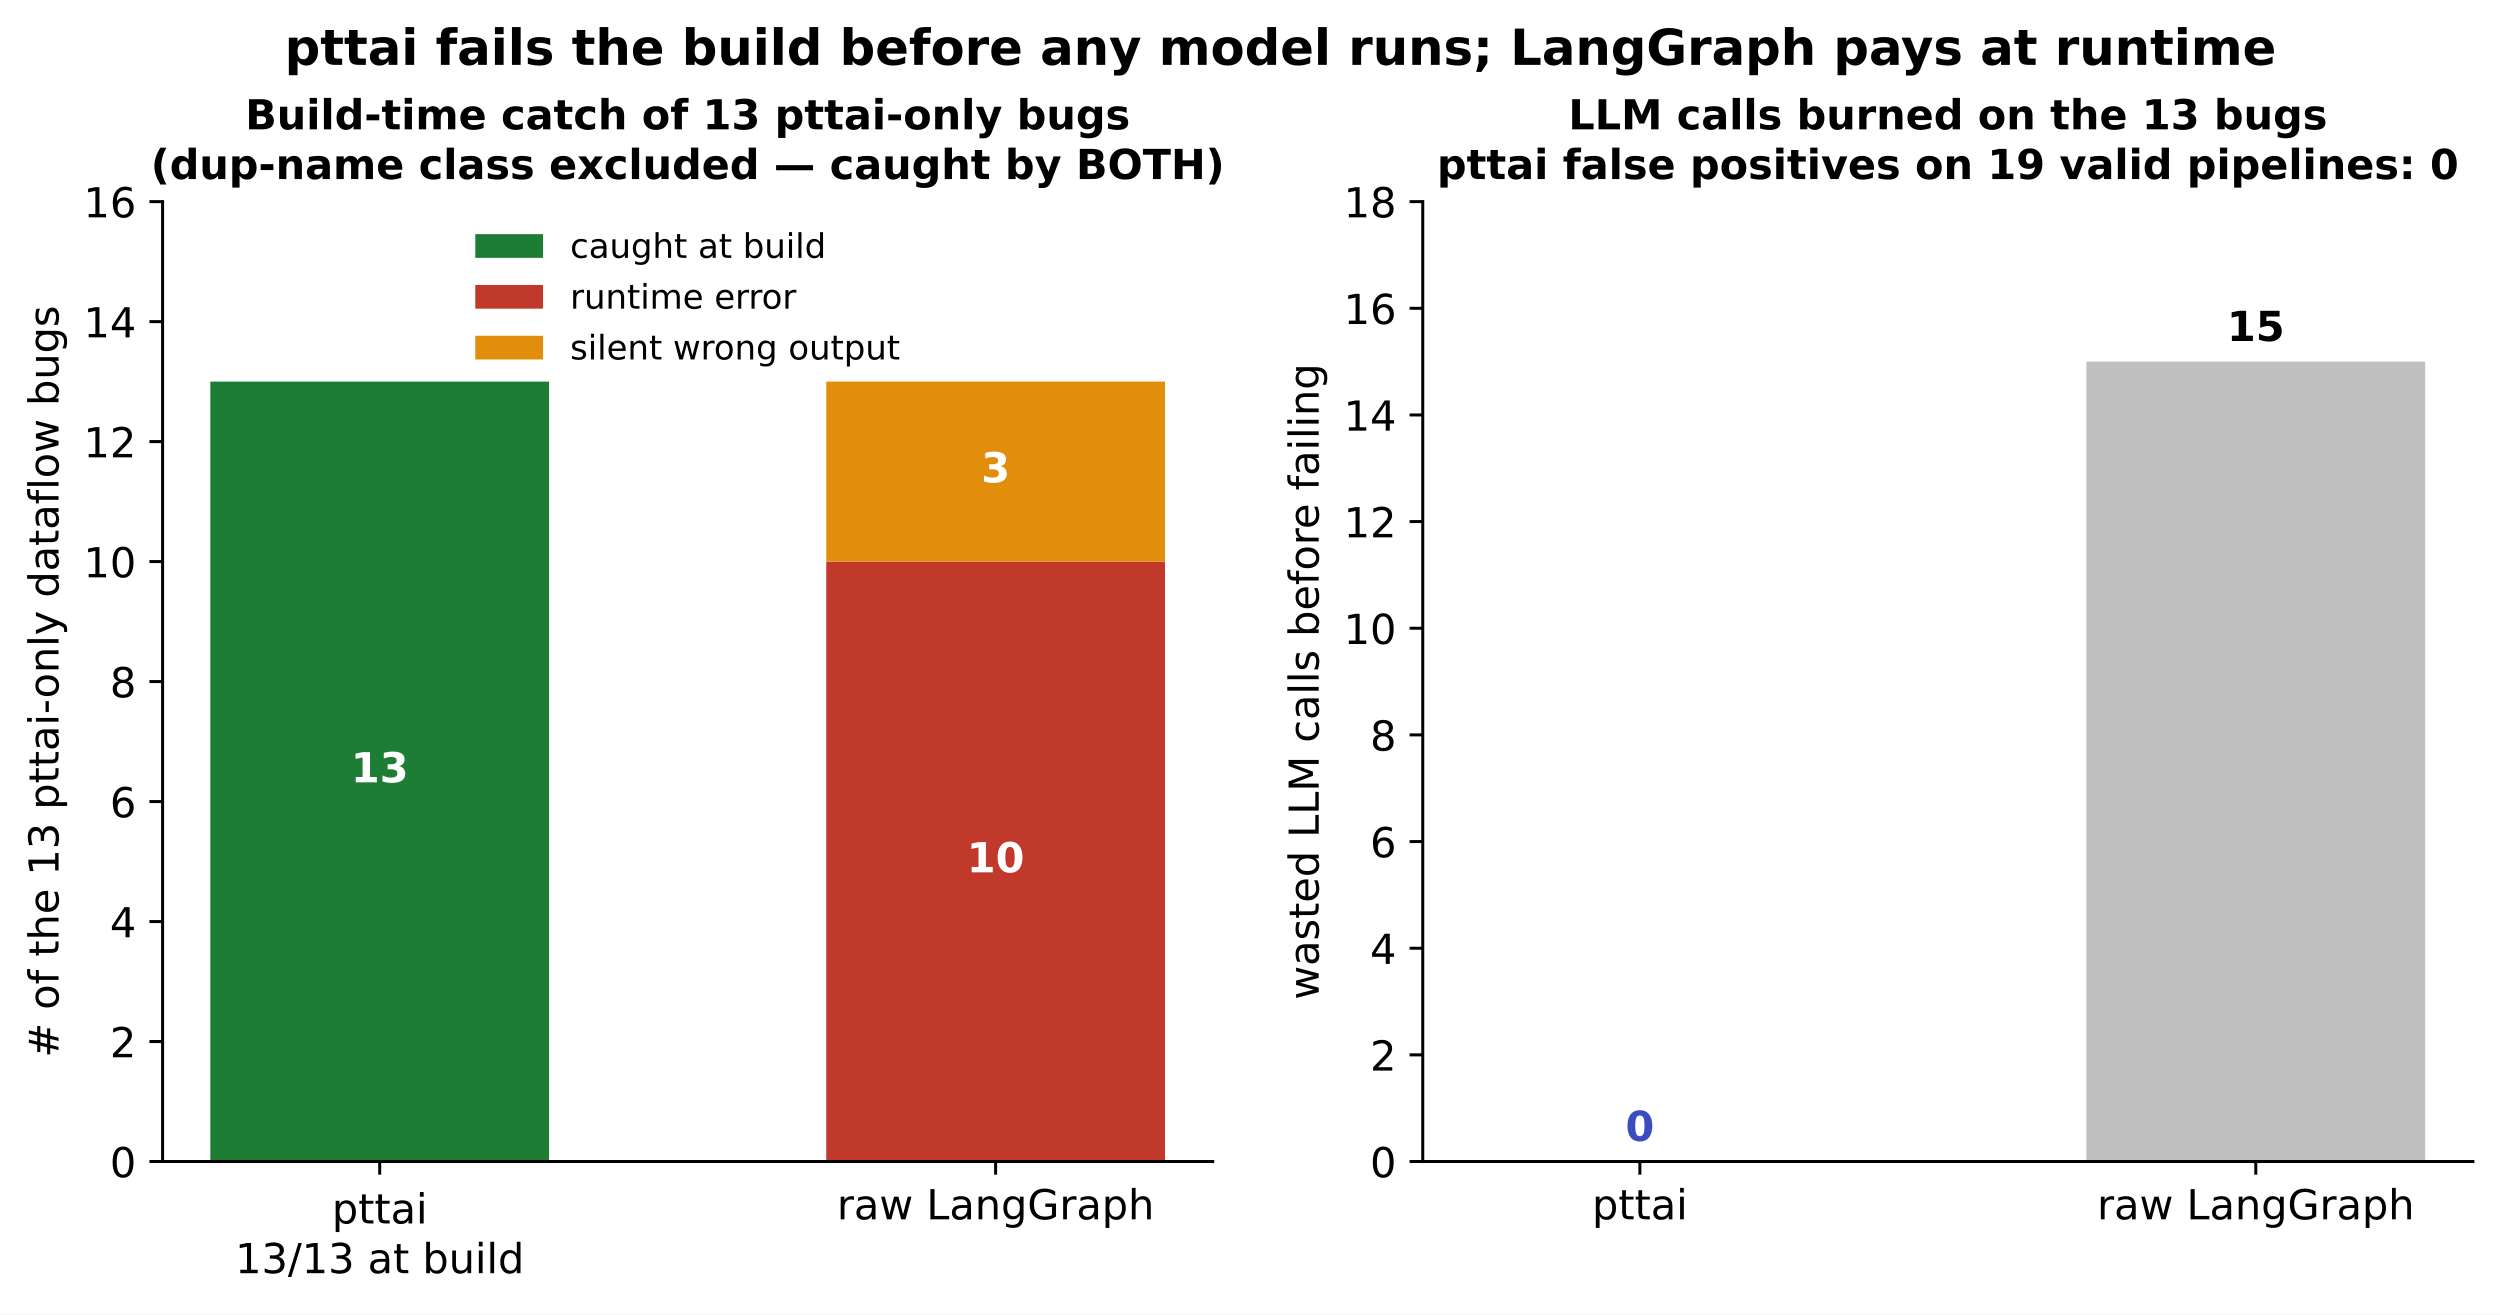
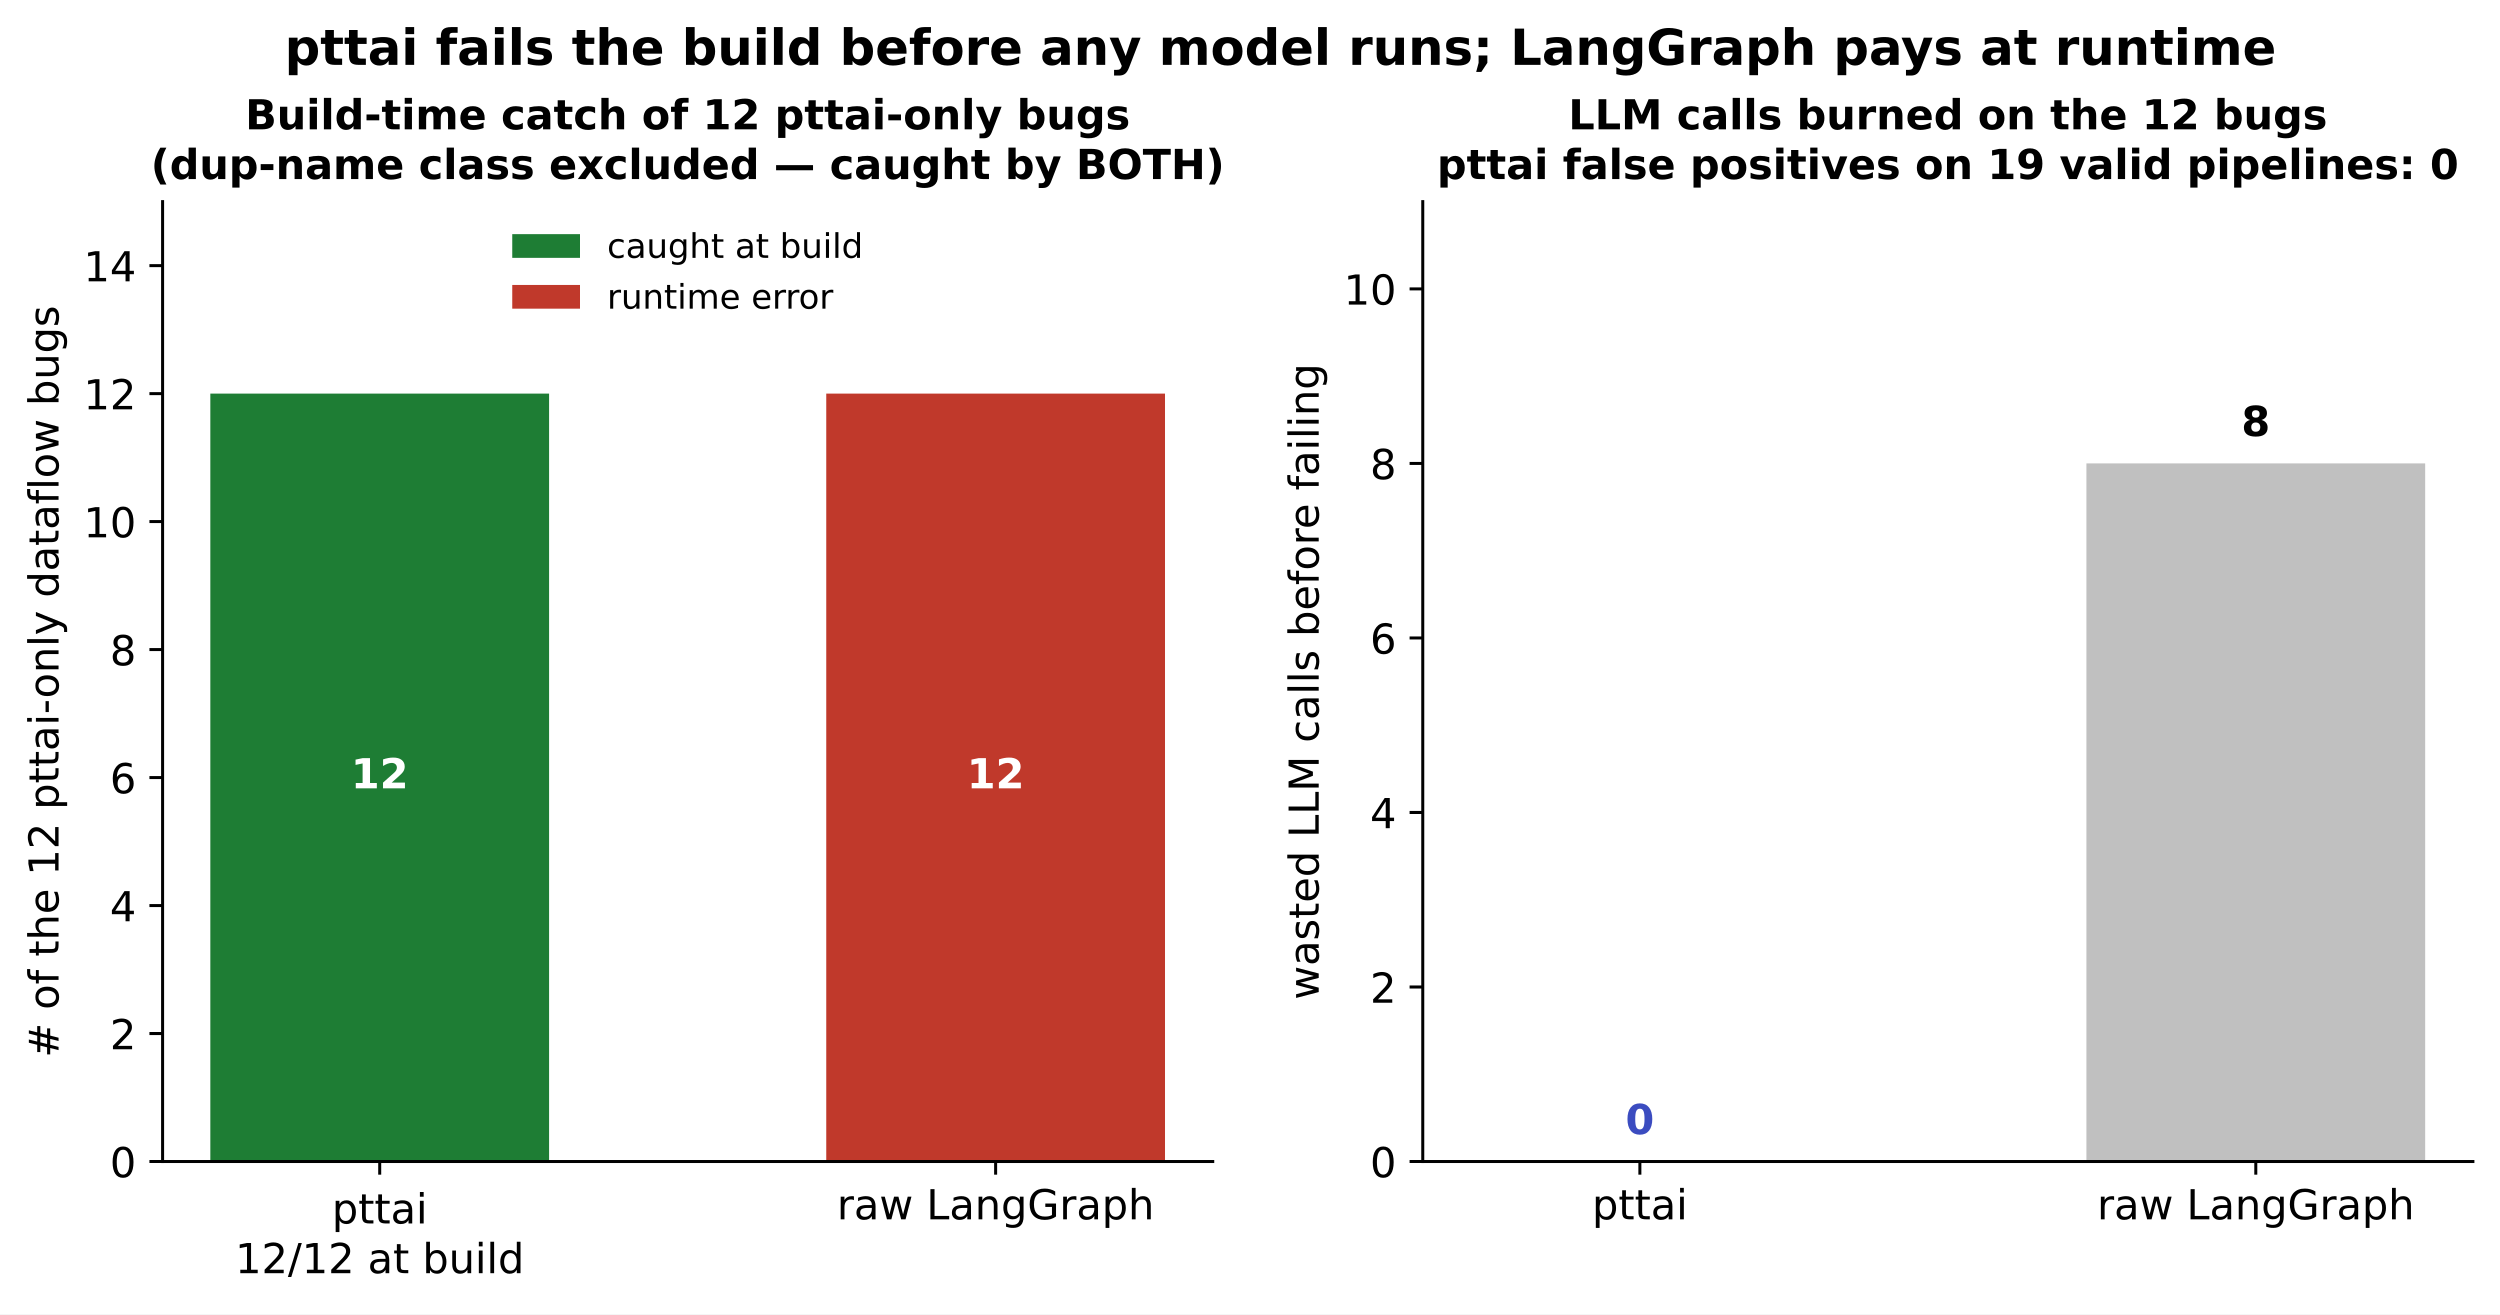
<svg xmlns="http://www.w3.org/2000/svg" xmlns:xlink="http://www.w3.org/1999/xlink" width="664.198pt" height="349.198pt" viewBox="0 0 664.198 349.198" version="1.1">
  <defs>
    <style type="text/css">*{stroke-linejoin: round; stroke-linecap: butt}</style>
  </defs>
  <g id="figure_1">
    <g id="patch_1">
      <path d="M 0 349.198  L 664.198 349.198  L 664.198 0  L 0 0  z " style="fill: #ffffff" />
    </g>
    <g id="axes_1">
      <g id="patch_2">
        <path d="M 43.198 308.592  L 322.198 308.592  L 322.198 53.568  L 43.198 53.568  z " style="fill: #ffffff" />
      </g>
      <g id="patch_3">
-         <path d="M 55.88 308.592  L 145.88 308.592  L 145.88 101.385  L 55.88 101.385  z " clip-path="url(#p06cec7a50c)" style="fill: #1e7d34" />
+         <path d="M 55.88 308.592  L 145.88 308.592  L 145.88 104.573  L 55.88 104.573  z " clip-path="url(#p5945e68a53)" style="fill: #1e7d34" />
      </g>
      <g id="patch_4">
-         <path d="M 219.517 308.592  L 309.517 308.592  L 309.517 149.202  L 219.517 149.202  z " clip-path="url(#p06cec7a50c)" style="fill: #c0392b" />
-       </g>
-       <g id="patch_5">
-         <path d="M 219.517 149.202  L 309.517 149.202  L 309.517 101.385  L 219.517 101.385  z " clip-path="url(#p06cec7a50c)" style="fill: #e08e0b" />
+         <path d="M 219.517 308.592  L 309.517 308.592  L 309.517 104.573  L 219.517 104.573  z " clip-path="url(#p5945e68a53)" style="fill: #c0392b" />
      </g>
      <g id="matplotlib.axis_1">
        <g id="xtick_1">
          <g id="line2d_1">
            <defs>
-               <path id="m677e0526cb" d="M 0 0  L 0 3.5  " style="stroke: #000000; stroke-width: 0.8" />
+               <path id="m3246f97ebc" d="M 0 0  L 0 3.5  " style="stroke: #000000; stroke-width: 0.8" />
            </defs>
            <g>
-               <use xlink:href="#m677e0526cb" x="100.88" y="308.592" style="stroke: #000000; stroke-width: 0.8" />
+               <use xlink:href="#m3246f97ebc" x="100.88" y="308.592" style="stroke: #000000; stroke-width: 0.8" />
            </g>
          </g>
          <g id="text_1">
            <text style="font-size: 11px; font-family: 'DejaVu Sans', 'Bitstream Vera Sans', 'Computer Modern Sans Serif', 'Lucida Grande', 'Verdana', 'Geneva', 'Lucid', 'Arial', 'Helvetica', 'Avant Garde', sans-serif" transform="translate(88.17776 325.0514)">pttai</text>
-             <text style="font-size: 11px; font-family: 'DejaVu Sans', 'Bitstream Vera Sans', 'Computer Modern Sans Serif', 'Lucida Grande', 'Verdana', 'Geneva', 'Lucid', 'Arial', 'Helvetica', 'Avant Garde', sans-serif" transform="translate(62.48244 338.2544)">13/13 at build</text>
+             <text style="font-size: 11px; font-family: 'DejaVu Sans', 'Bitstream Vera Sans', 'Computer Modern Sans Serif', 'Lucida Grande', 'Verdana', 'Geneva', 'Lucid', 'Arial', 'Helvetica', 'Avant Garde', sans-serif" transform="translate(62.48244 338.2544)">12/12 at build</text>
          </g>
        </g>
        <g id="xtick_2">
          <g id="line2d_2">
            <g>
-               <use xlink:href="#m677e0526cb" x="264.517" y="308.592" style="stroke: #000000; stroke-width: 0.8" />
+               <use xlink:href="#m3246f97ebc" x="264.517" y="308.592" style="stroke: #000000; stroke-width: 0.8" />
            </g>
          </g>
          <g id="text_2">
            <text style="font-size: 11px; font-family: 'DejaVu Sans', 'Bitstream Vera Sans', 'Computer Modern Sans Serif', 'Lucida Grande', 'Verdana', 'Geneva', 'Lucid', 'Arial', 'Helvetica', 'Avant Garde', sans-serif; text-anchor: middle" x="264.517" y="323.95" transform="rotate(-0 264.5165 323.9503)">raw LangGraph</text>
          </g>
        </g>
      </g>
      <g id="matplotlib.axis_2">
        <g id="ytick_1">
          <g id="line2d_3">
            <defs>
-               <path id="mcd1375844b" d="M 0 0  L -3.5 0  " style="stroke: #000000; stroke-width: 0.8" />
+               <path id="m9292867f0c" d="M 0 0  L -3.5 0  " style="stroke: #000000; stroke-width: 0.8" />
            </defs>
            <g>
-               <use xlink:href="#mcd1375844b" x="43.198" y="308.592" style="stroke: #000000; stroke-width: 0.8" />
+               <use xlink:href="#m9292867f0c" x="43.198" y="308.592" style="stroke: #000000; stroke-width: 0.8" />
            </g>
          </g>
          <g id="text_3">
            <text style="font-size: 11px; font-family: 'DejaVu Sans', 'Bitstream Vera Sans', 'Computer Modern Sans Serif', 'Lucida Grande', 'Verdana', 'Geneva', 'Lucid', 'Arial', 'Helvetica', 'Avant Garde', sans-serif; text-anchor: end" x="36.198" y="312.771" transform="rotate(-0 36.19836 312.7707)">0</text>
          </g>
        </g>
        <g id="ytick_2">
          <g id="line2d_4">
            <g>
-               <use xlink:href="#mcd1375844b" x="43.198" y="276.714" style="stroke: #000000; stroke-width: 0.8" />
+               <use xlink:href="#m9292867f0c" x="43.198" y="274.589" style="stroke: #000000; stroke-width: 0.8" />
            </g>
          </g>
          <g id="text_4">
-             <text style="font-size: 11px; font-family: 'DejaVu Sans', 'Bitstream Vera Sans', 'Computer Modern Sans Serif', 'Lucida Grande', 'Verdana', 'Geneva', 'Lucid', 'Arial', 'Helvetica', 'Avant Garde', sans-serif; text-anchor: end" x="36.198" y="280.893" transform="rotate(-0 36.19836 280.8927)">2</text>
+             <text style="font-size: 11px; font-family: 'DejaVu Sans', 'Bitstream Vera Sans', 'Computer Modern Sans Serif', 'Lucida Grande', 'Verdana', 'Geneva', 'Lucid', 'Arial', 'Helvetica', 'Avant Garde', sans-serif; text-anchor: end" x="36.198" y="278.768" transform="rotate(-0 36.19836 278.7675)">2</text>
          </g>
        </g>
        <g id="ytick_3">
          <g id="line2d_5">
            <g>
-               <use xlink:href="#mcd1375844b" x="43.198" y="244.836" style="stroke: #000000; stroke-width: 0.8" />
+               <use xlink:href="#m9292867f0c" x="43.198" y="240.586" style="stroke: #000000; stroke-width: 0.8" />
            </g>
          </g>
          <g id="text_5">
-             <text style="font-size: 11px; font-family: 'DejaVu Sans', 'Bitstream Vera Sans', 'Computer Modern Sans Serif', 'Lucida Grande', 'Verdana', 'Geneva', 'Lucid', 'Arial', 'Helvetica', 'Avant Garde', sans-serif; text-anchor: end" x="36.198" y="249.015" transform="rotate(-0 36.19836 249.0147)">4</text>
+             <text style="font-size: 11px; font-family: 'DejaVu Sans', 'Bitstream Vera Sans', 'Computer Modern Sans Serif', 'Lucida Grande', 'Verdana', 'Geneva', 'Lucid', 'Arial', 'Helvetica', 'Avant Garde', sans-serif; text-anchor: end" x="36.198" y="244.764" transform="rotate(-0 36.19836 244.7643)">4</text>
          </g>
        </g>
        <g id="ytick_4">
          <g id="line2d_6">
            <g>
-               <use xlink:href="#mcd1375844b" x="43.198" y="212.958" style="stroke: #000000; stroke-width: 0.8" />
+               <use xlink:href="#m9292867f0c" x="43.198" y="206.582" style="stroke: #000000; stroke-width: 0.8" />
            </g>
          </g>
          <g id="text_6">
-             <text style="font-size: 11px; font-family: 'DejaVu Sans', 'Bitstream Vera Sans', 'Computer Modern Sans Serif', 'Lucida Grande', 'Verdana', 'Geneva', 'Lucid', 'Arial', 'Helvetica', 'Avant Garde', sans-serif; text-anchor: end" x="36.198" y="217.137" transform="rotate(-0 36.19836 217.1367)">6</text>
+             <text style="font-size: 11px; font-family: 'DejaVu Sans', 'Bitstream Vera Sans', 'Computer Modern Sans Serif', 'Lucida Grande', 'Verdana', 'Geneva', 'Lucid', 'Arial', 'Helvetica', 'Avant Garde', sans-serif; text-anchor: end" x="36.198" y="210.761" transform="rotate(-0 36.19836 210.7611)">6</text>
          </g>
        </g>
        <g id="ytick_5">
          <g id="line2d_7">
            <g>
-               <use xlink:href="#mcd1375844b" x="43.198" y="181.08" style="stroke: #000000; stroke-width: 0.8" />
+               <use xlink:href="#m9292867f0c" x="43.198" y="172.579" style="stroke: #000000; stroke-width: 0.8" />
            </g>
          </g>
          <g id="text_7">
-             <text style="font-size: 11px; font-family: 'DejaVu Sans', 'Bitstream Vera Sans', 'Computer Modern Sans Serif', 'Lucida Grande', 'Verdana', 'Geneva', 'Lucid', 'Arial', 'Helvetica', 'Avant Garde', sans-serif; text-anchor: end" x="36.198" y="185.259" transform="rotate(-0 36.19836 185.2587)">8</text>
+             <text style="font-size: 11px; font-family: 'DejaVu Sans', 'Bitstream Vera Sans', 'Computer Modern Sans Serif', 'Lucida Grande', 'Verdana', 'Geneva', 'Lucid', 'Arial', 'Helvetica', 'Avant Garde', sans-serif; text-anchor: end" x="36.198" y="176.758" transform="rotate(-0 36.19836 176.7579)">8</text>
          </g>
        </g>
        <g id="ytick_6">
          <g id="line2d_8">
            <g>
-               <use xlink:href="#mcd1375844b" x="43.198" y="149.202" style="stroke: #000000; stroke-width: 0.8" />
+               <use xlink:href="#m9292867f0c" x="43.198" y="138.576" style="stroke: #000000; stroke-width: 0.8" />
            </g>
          </g>
          <g id="text_8">
-             <text style="font-size: 11px; font-family: 'DejaVu Sans', 'Bitstream Vera Sans', 'Computer Modern Sans Serif', 'Lucida Grande', 'Verdana', 'Geneva', 'Lucid', 'Arial', 'Helvetica', 'Avant Garde', sans-serif; text-anchor: end" x="36.198" y="153.381" transform="rotate(-0 36.19836 153.3807)">10</text>
+             <text style="font-size: 11px; font-family: 'DejaVu Sans', 'Bitstream Vera Sans', 'Computer Modern Sans Serif', 'Lucida Grande', 'Verdana', 'Geneva', 'Lucid', 'Arial', 'Helvetica', 'Avant Garde', sans-serif; text-anchor: end" x="36.198" y="142.755" transform="rotate(-0 36.19836 142.7547)">10</text>
          </g>
        </g>
        <g id="ytick_7">
          <g id="line2d_9">
            <g>
-               <use xlink:href="#mcd1375844b" x="43.198" y="117.324" style="stroke: #000000; stroke-width: 0.8" />
+               <use xlink:href="#m9292867f0c" x="43.198" y="104.573" style="stroke: #000000; stroke-width: 0.8" />
            </g>
          </g>
          <g id="text_9">
-             <text style="font-size: 11px; font-family: 'DejaVu Sans', 'Bitstream Vera Sans', 'Computer Modern Sans Serif', 'Lucida Grande', 'Verdana', 'Geneva', 'Lucid', 'Arial', 'Helvetica', 'Avant Garde', sans-serif; text-anchor: end" x="36.198" y="121.503" transform="rotate(-0 36.19836 121.5027)">12</text>
+             <text style="font-size: 11px; font-family: 'DejaVu Sans', 'Bitstream Vera Sans', 'Computer Modern Sans Serif', 'Lucida Grande', 'Verdana', 'Geneva', 'Lucid', 'Arial', 'Helvetica', 'Avant Garde', sans-serif; text-anchor: end" x="36.198" y="108.752" transform="rotate(-0 36.19836 108.7515)">12</text>
          </g>
        </g>
        <g id="ytick_8">
          <g id="line2d_10">
            <g>
-               <use xlink:href="#mcd1375844b" x="43.198" y="85.446" style="stroke: #000000; stroke-width: 0.8" />
+               <use xlink:href="#m9292867f0c" x="43.198" y="70.57" style="stroke: #000000; stroke-width: 0.8" />
            </g>
          </g>
          <g id="text_10">
-             <text style="font-size: 11px; font-family: 'DejaVu Sans', 'Bitstream Vera Sans', 'Computer Modern Sans Serif', 'Lucida Grande', 'Verdana', 'Geneva', 'Lucid', 'Arial', 'Helvetica', 'Avant Garde', sans-serif; text-anchor: end" x="36.198" y="89.625" transform="rotate(-0 36.19836 89.62471)">14</text>
-           </g>
-         </g>
-         <g id="ytick_9">
-           <g id="line2d_11">
-             <g>
-               <use xlink:href="#mcd1375844b" x="43.198" y="53.568" style="stroke: #000000; stroke-width: 0.8" />
-             </g>
-           </g>
-           <g id="text_11">
-             <text style="font-size: 11px; font-family: 'DejaVu Sans', 'Bitstream Vera Sans', 'Computer Modern Sans Serif', 'Lucida Grande', 'Verdana', 'Geneva', 'Lucid', 'Arial', 'Helvetica', 'Avant Garde', sans-serif; text-anchor: end" x="36.198" y="57.747" transform="rotate(-0 36.19836 57.74671)">16</text>
-           </g>
-         </g>
-         <g id="text_12">
-           <text style="font-size: 11px; font-family: 'DejaVu Sans', 'Bitstream Vera Sans', 'Computer Modern Sans Serif', 'Lucida Grande', 'Verdana', 'Geneva', 'Lucid', 'Arial', 'Helvetica', 'Avant Garde', sans-serif; text-anchor: middle" x="15.558" y="181.08" transform="rotate(-90 15.55828 181.08)"># of the 13 pttai-only dataflow bugs</text>
-         </g>
+             <text style="font-size: 11px; font-family: 'DejaVu Sans', 'Bitstream Vera Sans', 'Computer Modern Sans Serif', 'Lucida Grande', 'Verdana', 'Geneva', 'Lucid', 'Arial', 'Helvetica', 'Avant Garde', sans-serif; text-anchor: end" x="36.198" y="74.748" transform="rotate(-0 36.19836 74.74831)">14</text>
+           </g>
+         </g>
+         <g id="text_11">
+           <text style="font-size: 11px; font-family: 'DejaVu Sans', 'Bitstream Vera Sans', 'Computer Modern Sans Serif', 'Lucida Grande', 'Verdana', 'Geneva', 'Lucid', 'Arial', 'Helvetica', 'Avant Garde', sans-serif; text-anchor: middle" x="15.558" y="181.08" transform="rotate(-90 15.55828 181.08)"># of the 12 pttai-only dataflow bugs</text>
+         </g>
+       </g>
+       <g id="patch_5">
+         <path d="M 43.198 308.592  L 43.198 53.568  " style="fill: none; stroke: #000000; stroke-width: 0.8; stroke-linejoin: miter; stroke-linecap: square" />
      </g>
      <g id="patch_6">
-         <path d="M 43.198 308.592  L 43.198 53.568  " style="fill: none; stroke: #000000; stroke-width: 0.8; stroke-linejoin: miter; stroke-linecap: square" />
-       </g>
-       <g id="patch_7">
        <path d="M 43.198 308.592  L 322.198 308.592  " style="fill: none; stroke: #000000; stroke-width: 0.8; stroke-linejoin: miter; stroke-linecap: square" />
      </g>
+       <g id="text_12">
+         <text style="font-weight: 700; font-size: 11px; font-family: 'DejaVu Sans', 'Bitstream Vera Sans', 'Computer Modern Sans Serif', 'Lucida Grande', 'Verdana', 'Geneva', 'Lucid', 'Arial', 'Helvetica', 'Avant Garde', sans-serif; text-anchor: middle; fill: #ffffff" x="100.88" y="209.44" transform="rotate(-0 100.8802 209.4398)">12</text>
+       </g>
      <g id="text_13">
-         <text style="font-weight: 700; font-size: 11px; font-family: 'DejaVu Sans', 'Bitstream Vera Sans', 'Computer Modern Sans Serif', 'Lucida Grande', 'Verdana', 'Geneva', 'Lucid', 'Arial', 'Helvetica', 'Avant Garde', sans-serif; text-anchor: middle; fill: #ffffff" x="100.88" y="207.846" transform="rotate(-0 100.8802 207.8459)">13</text>
+         <text style="font-weight: 700; font-size: 11px; font-family: 'DejaVu Sans', 'Bitstream Vera Sans', 'Computer Modern Sans Serif', 'Lucida Grande', 'Verdana', 'Geneva', 'Lucid', 'Arial', 'Helvetica', 'Avant Garde', sans-serif; text-anchor: middle; fill: #ffffff" x="264.517" y="209.44" transform="rotate(-0 264.5165 209.4398)">12</text>
      </g>
      <g id="text_14">
-         <text style="font-weight: 700; font-size: 11px; font-family: 'DejaVu Sans', 'Bitstream Vera Sans', 'Computer Modern Sans Serif', 'Lucida Grande', 'Verdana', 'Geneva', 'Lucid', 'Arial', 'Helvetica', 'Avant Garde', sans-serif; text-anchor: middle; fill: #ffffff" x="264.517" y="231.754" transform="rotate(-0 264.5165 231.7544)">10</text>
-       </g>
-       <g id="text_15">
-         <text style="font-weight: 700; font-size: 11px; font-family: 'DejaVu Sans', 'Bitstream Vera Sans', 'Computer Modern Sans Serif', 'Lucida Grande', 'Verdana', 'Geneva', 'Lucid', 'Arial', 'Helvetica', 'Avant Garde', sans-serif; text-anchor: middle; fill: #ffffff" x="264.517" y="128.151" transform="rotate(-0 264.5165 128.1509)">3</text>
-       </g>
-       <g id="text_16">
-         <text style="font-weight: 700; font-size: 11px; font-family: 'DejaVu Sans', 'Bitstream Vera Sans', 'Computer Modern Sans Serif', 'Lucida Grande', 'Verdana', 'Geneva', 'Lucid', 'Arial', 'Helvetica', 'Avant Garde', sans-serif" transform="translate(65.14875 34.36499)">Build-time catch of 13 pttai-only bugs</text>
+         <text style="font-weight: 700; font-size: 11px; font-family: 'DejaVu Sans', 'Bitstream Vera Sans', 'Computer Modern Sans Serif', 'Lucida Grande', 'Verdana', 'Geneva', 'Lucid', 'Arial', 'Helvetica', 'Avant Garde', sans-serif" transform="translate(65.14875 34.36499)">Build-time catch of 12 pttai-only bugs</text>
        <text style="font-weight: 700; font-size: 11px; font-family: 'DejaVu Sans', 'Bitstream Vera Sans', 'Computer Modern Sans Serif', 'Lucida Grande', 'Verdana', 'Geneva', 'Lucid', 'Arial', 'Helvetica', 'Avant Garde', sans-serif" transform="translate(40.06188 47.568)">(dup-name class excluded — caught by BOTH)</text>
      </g>
      <g id="legend_1">
+         <g id="patch_7">
+           <path d="M 136.094 68.507  L 154.094 68.507  L 154.094 62.207  L 136.094 62.207  z " style="fill: #1e7d34" />
+         </g>
+         <g id="text_15">
+           <text style="font-size: 9px; font-family: 'DejaVu Sans', 'Bitstream Vera Sans', 'Computer Modern Sans Serif', 'Lucida Grande', 'Verdana', 'Geneva', 'Lucid', 'Arial', 'Helvetica', 'Avant Garde', sans-serif; text-anchor: start" x="161.294" y="68.507" transform="rotate(-0 161.2938 68.50659)">caught at build</text>
+         </g>
        <g id="patch_8">
-           <path d="M 126.273 68.507  L 144.273 68.507  L 144.273 62.207  L 126.273 62.207  z " style="fill: #1e7d34" />
-         </g>
-         <g id="text_17">
-           <text style="font-size: 9px; font-family: 'DejaVu Sans', 'Bitstream Vera Sans', 'Computer Modern Sans Serif', 'Lucida Grande', 'Verdana', 'Geneva', 'Lucid', 'Arial', 'Helvetica', 'Avant Garde', sans-serif; text-anchor: start" x="151.473" y="68.507" transform="rotate(-0 151.4733 68.50659)">caught at build</text>
-         </g>
-         <g id="patch_9">
-           <path d="M 126.273 82.007  L 144.273 82.007  L 144.273 75.707  L 126.273 75.707  z " style="fill: #c0392b" />
-         </g>
-         <g id="text_18">
-           <text style="font-size: 9px; font-family: 'DejaVu Sans', 'Bitstream Vera Sans', 'Computer Modern Sans Serif', 'Lucida Grande', 'Verdana', 'Geneva', 'Lucid', 'Arial', 'Helvetica', 'Avant Garde', sans-serif; text-anchor: start" x="151.473" y="82.007" transform="rotate(-0 151.4733 82.0073)">runtime error</text>
-         </g>
-         <g id="patch_10">
-           <path d="M 126.273 95.508  L 144.273 95.508  L 144.273 89.208  L 126.273 89.208  z " style="fill: #e08e0b" />
-         </g>
-         <g id="text_19">
-           <text style="font-size: 9px; font-family: 'DejaVu Sans', 'Bitstream Vera Sans', 'Computer Modern Sans Serif', 'Lucida Grande', 'Verdana', 'Geneva', 'Lucid', 'Arial', 'Helvetica', 'Avant Garde', sans-serif; text-anchor: start" x="151.473" y="95.508" transform="rotate(-0 151.4733 95.508)">silent wrong output</text>
+           <path d="M 136.094 82.007  L 154.094 82.007  L 154.094 75.707  L 136.094 75.707  z " style="fill: #c0392b" />
+         </g>
+         <g id="text_16">
+           <text style="font-size: 9px; font-family: 'DejaVu Sans', 'Bitstream Vera Sans', 'Computer Modern Sans Serif', 'Lucida Grande', 'Verdana', 'Geneva', 'Lucid', 'Arial', 'Helvetica', 'Avant Garde', sans-serif; text-anchor: start" x="161.294" y="82.007" transform="rotate(-0 161.2938 82.0073)">runtime error</text>
        </g>
      </g>
    </g>
    <g id="axes_2">
+       <g id="patch_9">
+         <path d="M 377.998 308.592  L 656.998 308.592  L 656.998 53.568  L 377.998 53.568  z " style="fill: #ffffff" />
+       </g>
+       <g id="patch_10">
+         <path d="M 390.68 308.592  L 480.68 308.592  L 480.68 308.592  L 390.68 308.592  z " clip-path="url(#p4850c09fa6)" style="fill: #3b4cc0" />
+       </g>
      <g id="patch_11">
-         <path d="M 377.998 308.592  L 656.998 308.592  L 656.998 53.568  L 377.998 53.568  z " style="fill: #ffffff" />
-       </g>
-       <g id="patch_12">
-         <path d="M 390.68 308.592  L 480.68 308.592  L 480.68 308.592  L 390.68 308.592  z " clip-path="url(#pe7d80509bd)" style="fill: #3b4cc0" />
-       </g>
-       <g id="patch_13">
-         <path d="M 554.317 308.592  L 644.317 308.592  L 644.317 96.072  L 554.317 96.072  z " clip-path="url(#pe7d80509bd)" style="fill: #c0c0c0" />
+         <path d="M 554.317 308.592  L 644.317 308.592  L 644.317 123.12  L 554.317 123.12  z " clip-path="url(#p4850c09fa6)" style="fill: #c0c0c0" />
      </g>
      <g id="matplotlib.axis_3">
        <g id="xtick_3">
+           <g id="line2d_11">
+             <g>
+               <use xlink:href="#m3246f97ebc" x="435.68" y="308.592" style="stroke: #000000; stroke-width: 0.8" />
+             </g>
+           </g>
+           <g id="text_17">
+             <text style="font-size: 11px; font-family: 'DejaVu Sans', 'Bitstream Vera Sans', 'Computer Modern Sans Serif', 'Lucida Grande', 'Verdana', 'Geneva', 'Lucid', 'Arial', 'Helvetica', 'Avant Garde', sans-serif; text-anchor: middle" x="435.68" y="323.95" transform="rotate(-0 435.6802 323.9503)">pttai</text>
+           </g>
+         </g>
+         <g id="xtick_4">
          <g id="line2d_12">
            <g>
-               <use xlink:href="#m677e0526cb" x="435.68" y="308.592" style="stroke: #000000; stroke-width: 0.8" />
-             </g>
-           </g>
-           <g id="text_20">
-             <text style="font-size: 11px; font-family: 'DejaVu Sans', 'Bitstream Vera Sans', 'Computer Modern Sans Serif', 'Lucida Grande', 'Verdana', 'Geneva', 'Lucid', 'Arial', 'Helvetica', 'Avant Garde', sans-serif; text-anchor: middle" x="435.68" y="323.95" transform="rotate(-0 435.6802 323.9503)">pttai</text>
-           </g>
-         </g>
-         <g id="xtick_4">
+               <use xlink:href="#m3246f97ebc" x="599.317" y="308.592" style="stroke: #000000; stroke-width: 0.8" />
+             </g>
+           </g>
+           <g id="text_18">
+             <text style="font-size: 11px; font-family: 'DejaVu Sans', 'Bitstream Vera Sans', 'Computer Modern Sans Serif', 'Lucida Grande', 'Verdana', 'Geneva', 'Lucid', 'Arial', 'Helvetica', 'Avant Garde', sans-serif; text-anchor: middle" x="599.317" y="323.95" transform="rotate(-0 599.3165 323.9503)">raw LangGraph</text>
+           </g>
+         </g>
+       </g>
+       <g id="matplotlib.axis_4">
+         <g id="ytick_9">
          <g id="line2d_13">
            <g>
-               <use xlink:href="#m677e0526cb" x="599.317" y="308.592" style="stroke: #000000; stroke-width: 0.8" />
-             </g>
-           </g>
-           <g id="text_21">
-             <text style="font-size: 11px; font-family: 'DejaVu Sans', 'Bitstream Vera Sans', 'Computer Modern Sans Serif', 'Lucida Grande', 'Verdana', 'Geneva', 'Lucid', 'Arial', 'Helvetica', 'Avant Garde', sans-serif; text-anchor: middle" x="599.317" y="323.95" transform="rotate(-0 599.3165 323.9503)">raw LangGraph</text>
-           </g>
-         </g>
-       </g>
-       <g id="matplotlib.axis_4">
+               <use xlink:href="#m9292867f0c" x="377.998" y="308.592" style="stroke: #000000; stroke-width: 0.8" />
+             </g>
+           </g>
+           <g id="text_19">
+             <text style="font-size: 11px; font-family: 'DejaVu Sans', 'Bitstream Vera Sans', 'Computer Modern Sans Serif', 'Lucida Grande', 'Verdana', 'Geneva', 'Lucid', 'Arial', 'Helvetica', 'Avant Garde', sans-serif; text-anchor: end" x="370.998" y="312.771" transform="rotate(-0 370.9984 312.7707)">0</text>
+           </g>
+         </g>
        <g id="ytick_10">
          <g id="line2d_14">
            <g>
-               <use xlink:href="#mcd1375844b" x="377.998" y="308.592" style="stroke: #000000; stroke-width: 0.8" />
-             </g>
-           </g>
-           <g id="text_22">
-             <text style="font-size: 11px; font-family: 'DejaVu Sans', 'Bitstream Vera Sans', 'Computer Modern Sans Serif', 'Lucida Grande', 'Verdana', 'Geneva', 'Lucid', 'Arial', 'Helvetica', 'Avant Garde', sans-serif; text-anchor: end" x="370.998" y="312.771" transform="rotate(-0 370.9984 312.7707)">0</text>
+               <use xlink:href="#m9292867f0c" x="377.998" y="262.224" style="stroke: #000000; stroke-width: 0.8" />
+             </g>
+           </g>
+           <g id="text_20">
+             <text style="font-size: 11px; font-family: 'DejaVu Sans', 'Bitstream Vera Sans', 'Computer Modern Sans Serif', 'Lucida Grande', 'Verdana', 'Geneva', 'Lucid', 'Arial', 'Helvetica', 'Avant Garde', sans-serif; text-anchor: end" x="370.998" y="266.403" transform="rotate(-0 370.9984 266.4027)">2</text>
          </g>
        </g>
        <g id="ytick_11">
          <g id="line2d_15">
            <g>
-               <use xlink:href="#mcd1375844b" x="377.998" y="280.256" style="stroke: #000000; stroke-width: 0.8" />
-             </g>
-           </g>
-           <g id="text_23">
-             <text style="font-size: 11px; font-family: 'DejaVu Sans', 'Bitstream Vera Sans', 'Computer Modern Sans Serif', 'Lucida Grande', 'Verdana', 'Geneva', 'Lucid', 'Arial', 'Helvetica', 'Avant Garde', sans-serif; text-anchor: end" x="370.998" y="284.435" transform="rotate(-0 370.9984 284.4347)">2</text>
+               <use xlink:href="#m9292867f0c" x="377.998" y="215.856" style="stroke: #000000; stroke-width: 0.8" />
+             </g>
+           </g>
+           <g id="text_21">
+             <text style="font-size: 11px; font-family: 'DejaVu Sans', 'Bitstream Vera Sans', 'Computer Modern Sans Serif', 'Lucida Grande', 'Verdana', 'Geneva', 'Lucid', 'Arial', 'Helvetica', 'Avant Garde', sans-serif; text-anchor: end" x="370.998" y="220.035" transform="rotate(-0 370.9984 220.0347)">4</text>
          </g>
        </g>
        <g id="ytick_12">
          <g id="line2d_16">
            <g>
-               <use xlink:href="#mcd1375844b" x="377.998" y="251.92" style="stroke: #000000; stroke-width: 0.8" />
-             </g>
-           </g>
-           <g id="text_24">
-             <text style="font-size: 11px; font-family: 'DejaVu Sans', 'Bitstream Vera Sans', 'Computer Modern Sans Serif', 'Lucida Grande', 'Verdana', 'Geneva', 'Lucid', 'Arial', 'Helvetica', 'Avant Garde', sans-serif; text-anchor: end" x="370.998" y="256.099" transform="rotate(-0 370.9984 256.0987)">4</text>
+               <use xlink:href="#m9292867f0c" x="377.998" y="169.488" style="stroke: #000000; stroke-width: 0.8" />
+             </g>
+           </g>
+           <g id="text_22">
+             <text style="font-size: 11px; font-family: 'DejaVu Sans', 'Bitstream Vera Sans', 'Computer Modern Sans Serif', 'Lucida Grande', 'Verdana', 'Geneva', 'Lucid', 'Arial', 'Helvetica', 'Avant Garde', sans-serif; text-anchor: end" x="370.998" y="173.667" transform="rotate(-0 370.9984 173.6667)">6</text>
          </g>
        </g>
        <g id="ytick_13">
          <g id="line2d_17">
            <g>
-               <use xlink:href="#mcd1375844b" x="377.998" y="223.584" style="stroke: #000000; stroke-width: 0.8" />
-             </g>
-           </g>
-           <g id="text_25">
-             <text style="font-size: 11px; font-family: 'DejaVu Sans', 'Bitstream Vera Sans', 'Computer Modern Sans Serif', 'Lucida Grande', 'Verdana', 'Geneva', 'Lucid', 'Arial', 'Helvetica', 'Avant Garde', sans-serif; text-anchor: end" x="370.998" y="227.763" transform="rotate(-0 370.9984 227.7627)">6</text>
+               <use xlink:href="#m9292867f0c" x="377.998" y="123.12" style="stroke: #000000; stroke-width: 0.8" />
+             </g>
+           </g>
+           <g id="text_23">
+             <text style="font-size: 11px; font-family: 'DejaVu Sans', 'Bitstream Vera Sans', 'Computer Modern Sans Serif', 'Lucida Grande', 'Verdana', 'Geneva', 'Lucid', 'Arial', 'Helvetica', 'Avant Garde', sans-serif; text-anchor: end" x="370.998" y="127.299" transform="rotate(-0 370.9984 127.2987)">8</text>
          </g>
        </g>
        <g id="ytick_14">
          <g id="line2d_18">
            <g>
-               <use xlink:href="#mcd1375844b" x="377.998" y="195.248" style="stroke: #000000; stroke-width: 0.8" />
-             </g>
-           </g>
-           <g id="text_26">
-             <text style="font-size: 11px; font-family: 'DejaVu Sans', 'Bitstream Vera Sans', 'Computer Modern Sans Serif', 'Lucida Grande', 'Verdana', 'Geneva', 'Lucid', 'Arial', 'Helvetica', 'Avant Garde', sans-serif; text-anchor: end" x="370.998" y="199.427" transform="rotate(-0 370.9984 199.4267)">8</text>
-           </g>
-         </g>
-         <g id="ytick_15">
-           <g id="line2d_19">
-             <g>
-               <use xlink:href="#mcd1375844b" x="377.998" y="166.912" style="stroke: #000000; stroke-width: 0.8" />
-             </g>
-           </g>
-           <g id="text_27">
-             <text style="font-size: 11px; font-family: 'DejaVu Sans', 'Bitstream Vera Sans', 'Computer Modern Sans Serif', 'Lucida Grande', 'Verdana', 'Geneva', 'Lucid', 'Arial', 'Helvetica', 'Avant Garde', sans-serif; text-anchor: end" x="370.998" y="171.091" transform="rotate(-0 370.9984 171.0907)">10</text>
-           </g>
-         </g>
-         <g id="ytick_16">
-           <g id="line2d_20">
-             <g>
-               <use xlink:href="#mcd1375844b" x="377.998" y="138.576" style="stroke: #000000; stroke-width: 0.8" />
-             </g>
-           </g>
-           <g id="text_28">
-             <text style="font-size: 11px; font-family: 'DejaVu Sans', 'Bitstream Vera Sans', 'Computer Modern Sans Serif', 'Lucida Grande', 'Verdana', 'Geneva', 'Lucid', 'Arial', 'Helvetica', 'Avant Garde', sans-serif; text-anchor: end" x="370.998" y="142.755" transform="rotate(-0 370.9984 142.7547)">12</text>
-           </g>
-         </g>
-         <g id="ytick_17">
-           <g id="line2d_21">
-             <g>
-               <use xlink:href="#mcd1375844b" x="377.998" y="110.24" style="stroke: #000000; stroke-width: 0.8" />
-             </g>
-           </g>
-           <g id="text_29">
-             <text style="font-size: 11px; font-family: 'DejaVu Sans', 'Bitstream Vera Sans', 'Computer Modern Sans Serif', 'Lucida Grande', 'Verdana', 'Geneva', 'Lucid', 'Arial', 'Helvetica', 'Avant Garde', sans-serif; text-anchor: end" x="370.998" y="114.419" transform="rotate(-0 370.9984 114.4187)">14</text>
-           </g>
-         </g>
-         <g id="ytick_18">
-           <g id="line2d_22">
-             <g>
-               <use xlink:href="#mcd1375844b" x="377.998" y="81.904" style="stroke: #000000; stroke-width: 0.8" />
-             </g>
-           </g>
-           <g id="text_30">
-             <text style="font-size: 11px; font-family: 'DejaVu Sans', 'Bitstream Vera Sans', 'Computer Modern Sans Serif', 'Lucida Grande', 'Verdana', 'Geneva', 'Lucid', 'Arial', 'Helvetica', 'Avant Garde', sans-serif; text-anchor: end" x="370.998" y="86.083" transform="rotate(-0 370.9984 86.08271)">16</text>
-           </g>
-         </g>
-         <g id="ytick_19">
-           <g id="line2d_23">
-             <g>
-               <use xlink:href="#mcd1375844b" x="377.998" y="53.568" style="stroke: #000000; stroke-width: 0.8" />
-             </g>
-           </g>
-           <g id="text_31">
-             <text style="font-size: 11px; font-family: 'DejaVu Sans', 'Bitstream Vera Sans', 'Computer Modern Sans Serif', 'Lucida Grande', 'Verdana', 'Geneva', 'Lucid', 'Arial', 'Helvetica', 'Avant Garde', sans-serif; text-anchor: end" x="370.998" y="57.747" transform="rotate(-0 370.9984 57.74671)">18</text>
-           </g>
-         </g>
-         <g id="text_32">
+               <use xlink:href="#m9292867f0c" x="377.998" y="76.752" style="stroke: #000000; stroke-width: 0.8" />
+             </g>
+           </g>
+           <g id="text_24">
+             <text style="font-size: 11px; font-family: 'DejaVu Sans', 'Bitstream Vera Sans', 'Computer Modern Sans Serif', 'Lucida Grande', 'Verdana', 'Geneva', 'Lucid', 'Arial', 'Helvetica', 'Avant Garde', sans-serif; text-anchor: end" x="370.998" y="80.931" transform="rotate(-0 370.9984 80.93071)">10</text>
+           </g>
+         </g>
+         <g id="text_25">
          <text style="font-size: 11px; font-family: 'DejaVu Sans', 'Bitstream Vera Sans', 'Computer Modern Sans Serif', 'Lucida Grande', 'Verdana', 'Geneva', 'Lucid', 'Arial', 'Helvetica', 'Avant Garde', sans-serif; text-anchor: middle" x="350.358" y="181.08" transform="rotate(-90 350.3583 181.08)">wasted LLM calls before failing</text>
        </g>
      </g>
-       <g id="patch_14">
+       <g id="patch_12">
        <path d="M 377.998 308.592  L 377.998 53.568  " style="fill: none; stroke: #000000; stroke-width: 0.8; stroke-linejoin: miter; stroke-linecap: square" />
      </g>
-       <g id="patch_15">
+       <g id="patch_13">
        <path d="M 377.998 308.592  L 656.998 308.592  " style="fill: none; stroke: #000000; stroke-width: 0.8; stroke-linejoin: miter; stroke-linecap: square" />
      </g>
-       <g id="text_33">
-         <text style="font-weight: 700; font-size: 11px; font-family: 'DejaVu Sans', 'Bitstream Vera Sans', 'Computer Modern Sans Serif', 'Lucida Grande', 'Verdana', 'Geneva', 'Lucid', 'Arial', 'Helvetica', 'Avant Garde', sans-serif; text-anchor: middle; fill: #3b4cc0" x="435.68" y="303.116" transform="rotate(-0 435.6802 303.1158)">0</text>
-       </g>
-       <g id="text_34">
-         <text style="font-weight: 700; font-size: 11px; font-family: 'DejaVu Sans', 'Bitstream Vera Sans', 'Computer Modern Sans Serif', 'Lucida Grande', 'Verdana', 'Geneva', 'Lucid', 'Arial', 'Helvetica', 'Avant Garde', sans-serif; text-anchor: middle" x="599.317" y="90.596" transform="rotate(-0 599.3165 90.59582)">15</text>
-       </g>
-       <g id="text_35">
-         <text style="font-weight: 700; font-size: 11px; font-family: 'DejaVu Sans', 'Bitstream Vera Sans', 'Computer Modern Sans Serif', 'Lucida Grande', 'Verdana', 'Geneva', 'Lucid', 'Arial', 'Helvetica', 'Avant Garde', sans-serif" transform="translate(416.6799 34.36499)">LLM calls burned on the 13 bugs</text>
+       <g id="text_26">
+         <text style="font-weight: 700; font-size: 11px; font-family: 'DejaVu Sans', 'Bitstream Vera Sans', 'Computer Modern Sans Serif', 'Lucida Grande', 'Verdana', 'Geneva', 'Lucid', 'Arial', 'Helvetica', 'Avant Garde', sans-serif; text-anchor: middle; fill: #3b4cc0" x="435.68" y="301.313" transform="rotate(-0 435.6802 301.3126)">0</text>
+       </g>
+       <g id="text_27">
+         <text style="font-weight: 700; font-size: 11px; font-family: 'DejaVu Sans', 'Bitstream Vera Sans', 'Computer Modern Sans Serif', 'Lucida Grande', 'Verdana', 'Geneva', 'Lucid', 'Arial', 'Helvetica', 'Avant Garde', sans-serif; text-anchor: middle" x="599.317" y="115.841" transform="rotate(-0 599.3165 115.8406)">8</text>
+       </g>
+       <g id="text_28">
+         <text style="font-weight: 700; font-size: 11px; font-family: 'DejaVu Sans', 'Bitstream Vera Sans', 'Computer Modern Sans Serif', 'Lucida Grande', 'Verdana', 'Geneva', 'Lucid', 'Arial', 'Helvetica', 'Avant Garde', sans-serif" transform="translate(416.6799 34.36499)">LLM calls burned on the 12 bugs</text>
        <text style="font-weight: 700; font-size: 11px; font-family: 'DejaVu Sans', 'Bitstream Vera Sans', 'Computer Modern Sans Serif', 'Lucida Grande', 'Verdana', 'Geneva', 'Lucid', 'Arial', 'Helvetica', 'Avant Garde', sans-serif" transform="translate(381.7747 47.568)">pttai false positives on 19 valid pipelines: 0</text>
      </g>
    </g>
-     <g id="text_36">
+     <g id="text_29">
      <text style="font-weight: 700; font-size: 13.2px; font-family: 'DejaVu Sans', 'Bitstream Vera Sans', 'Computer Modern Sans Serif', 'Lucida Grande', 'Verdana', 'Geneva', 'Lucid', 'Arial', 'Helvetica', 'Avant Garde', sans-serif; text-anchor: middle" x="340.198" y="17.23" transform="rotate(-0 340.1984 17.22994)">pttai fails the build before any model runs; LangGraph pays at runtime</text>
    </g>
  </g>
  <defs>
-     <clipPath id="p06cec7a50c">
+     <clipPath id="p5945e68a53">
      <rect x="43.198" y="53.568" width="279" height="255.024" />
    </clipPath>
-     <clipPath id="pe7d80509bd">
+     <clipPath id="p4850c09fa6">
      <rect x="377.998" y="53.568" width="279" height="255.024" />
    </clipPath>
  </defs>
</svg>
